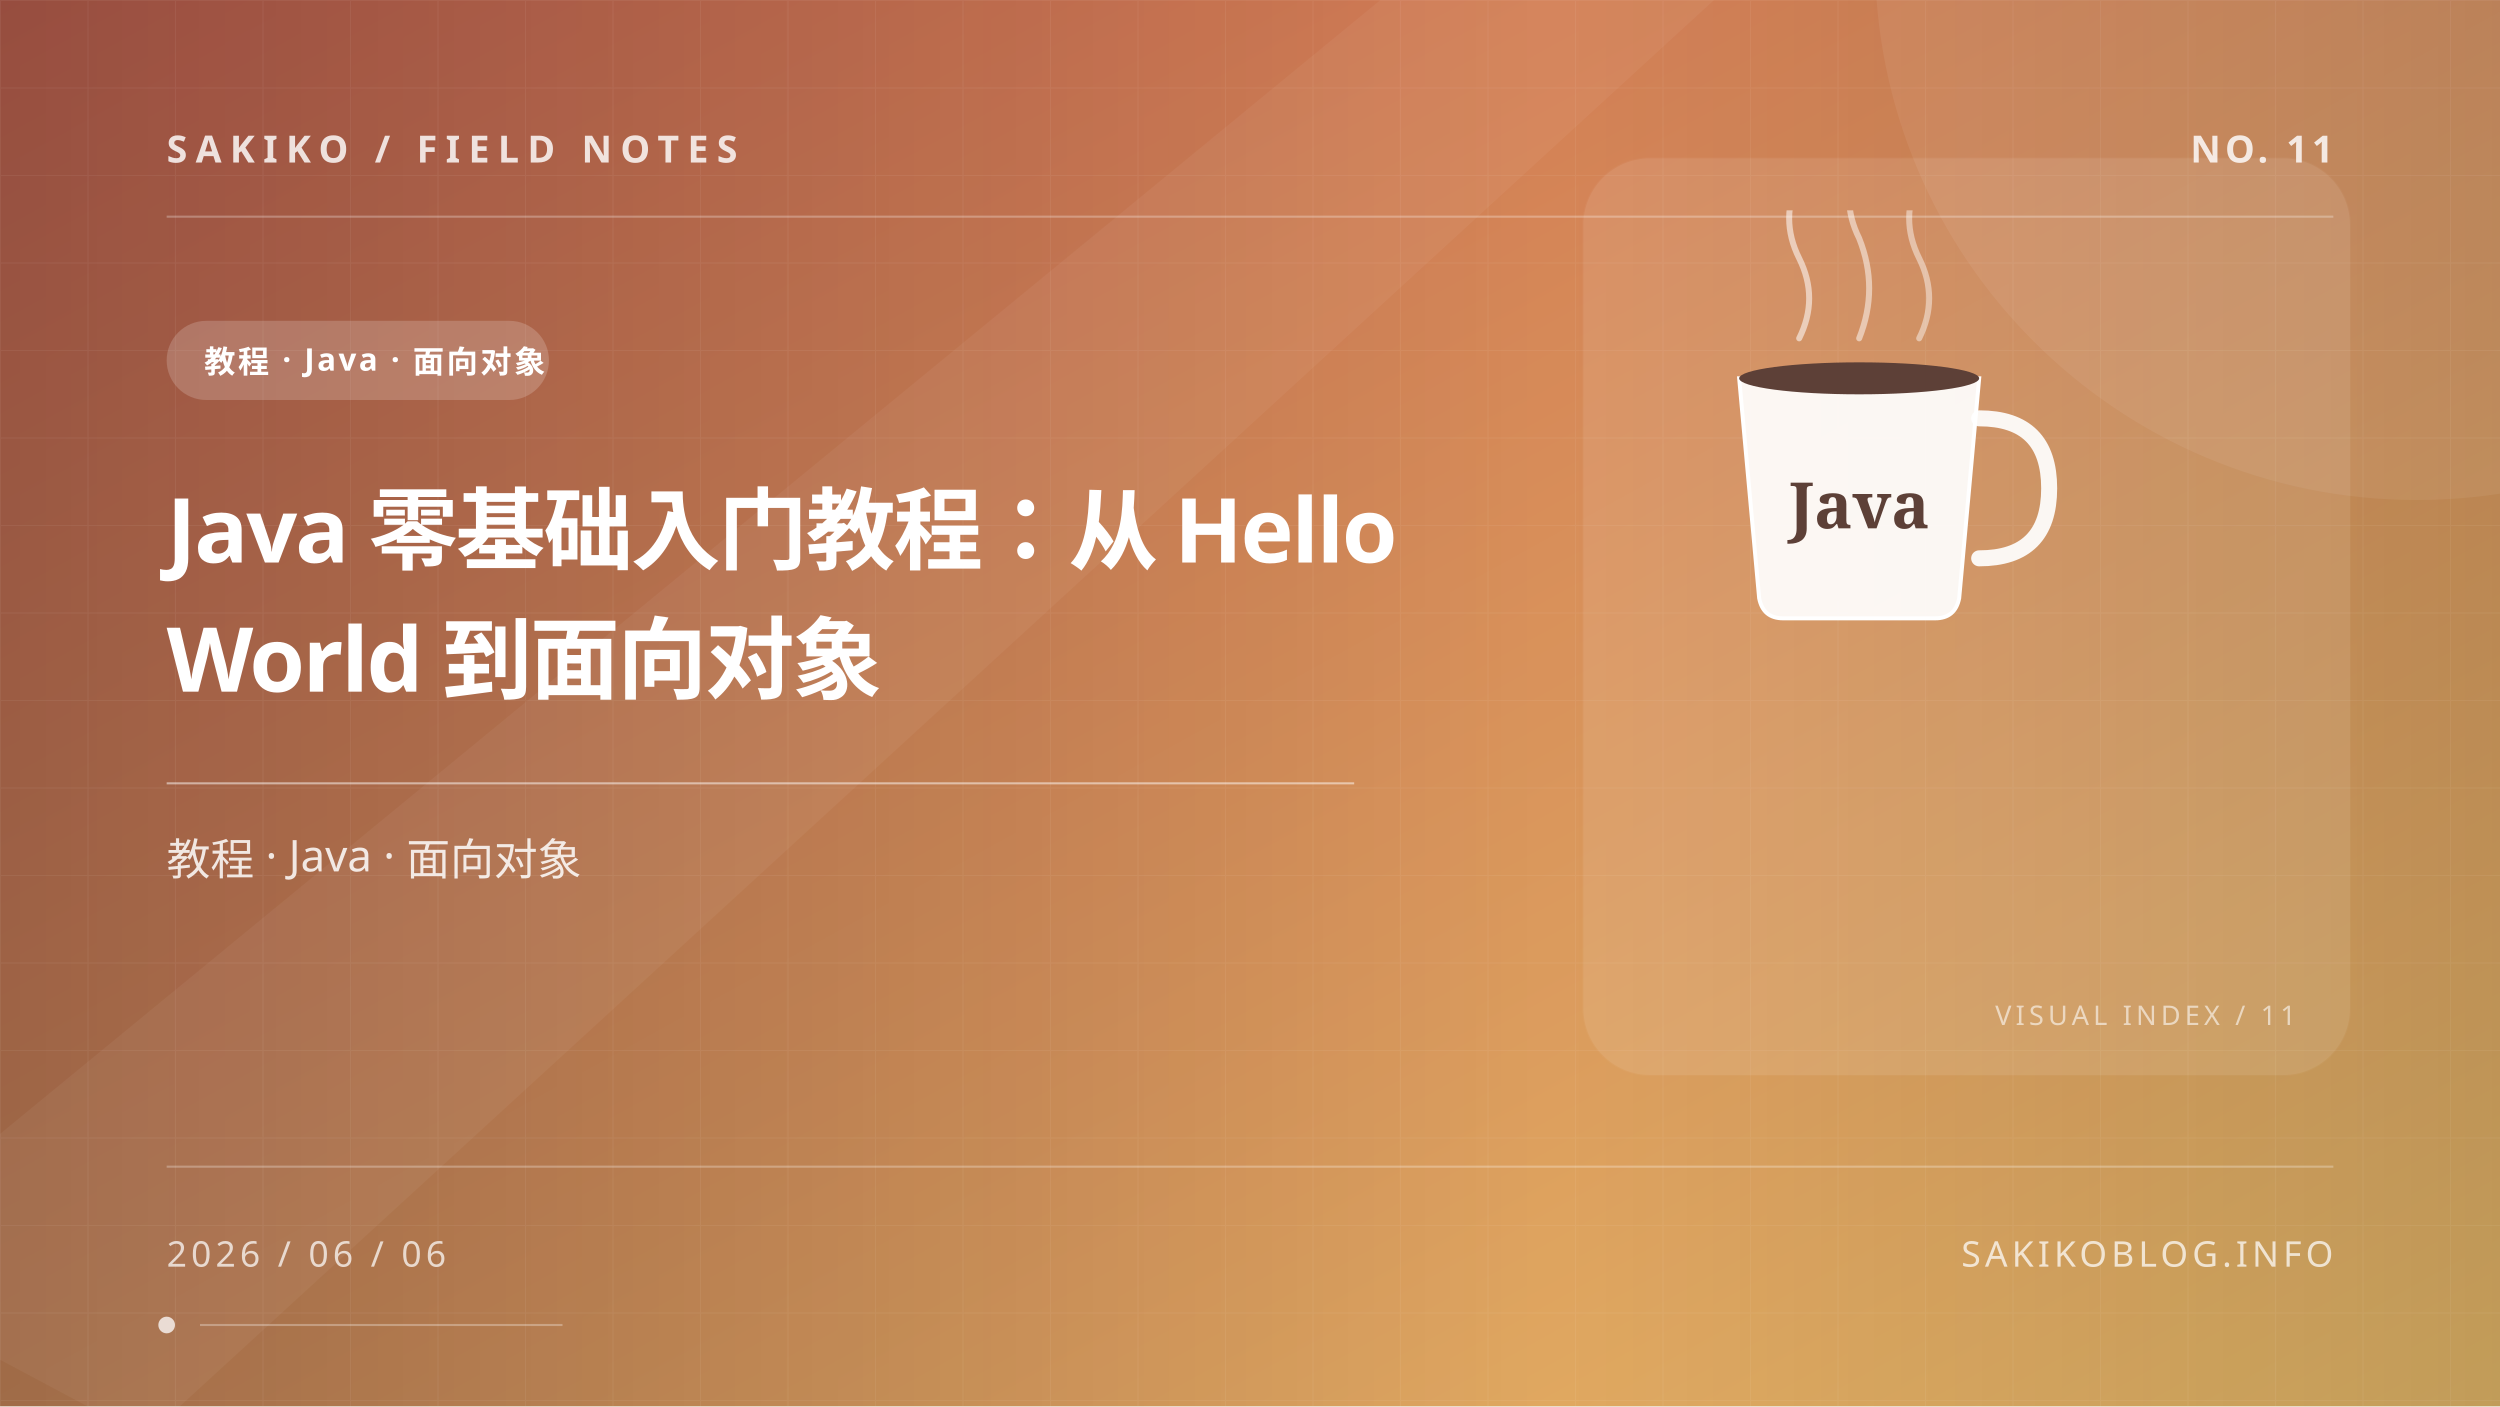
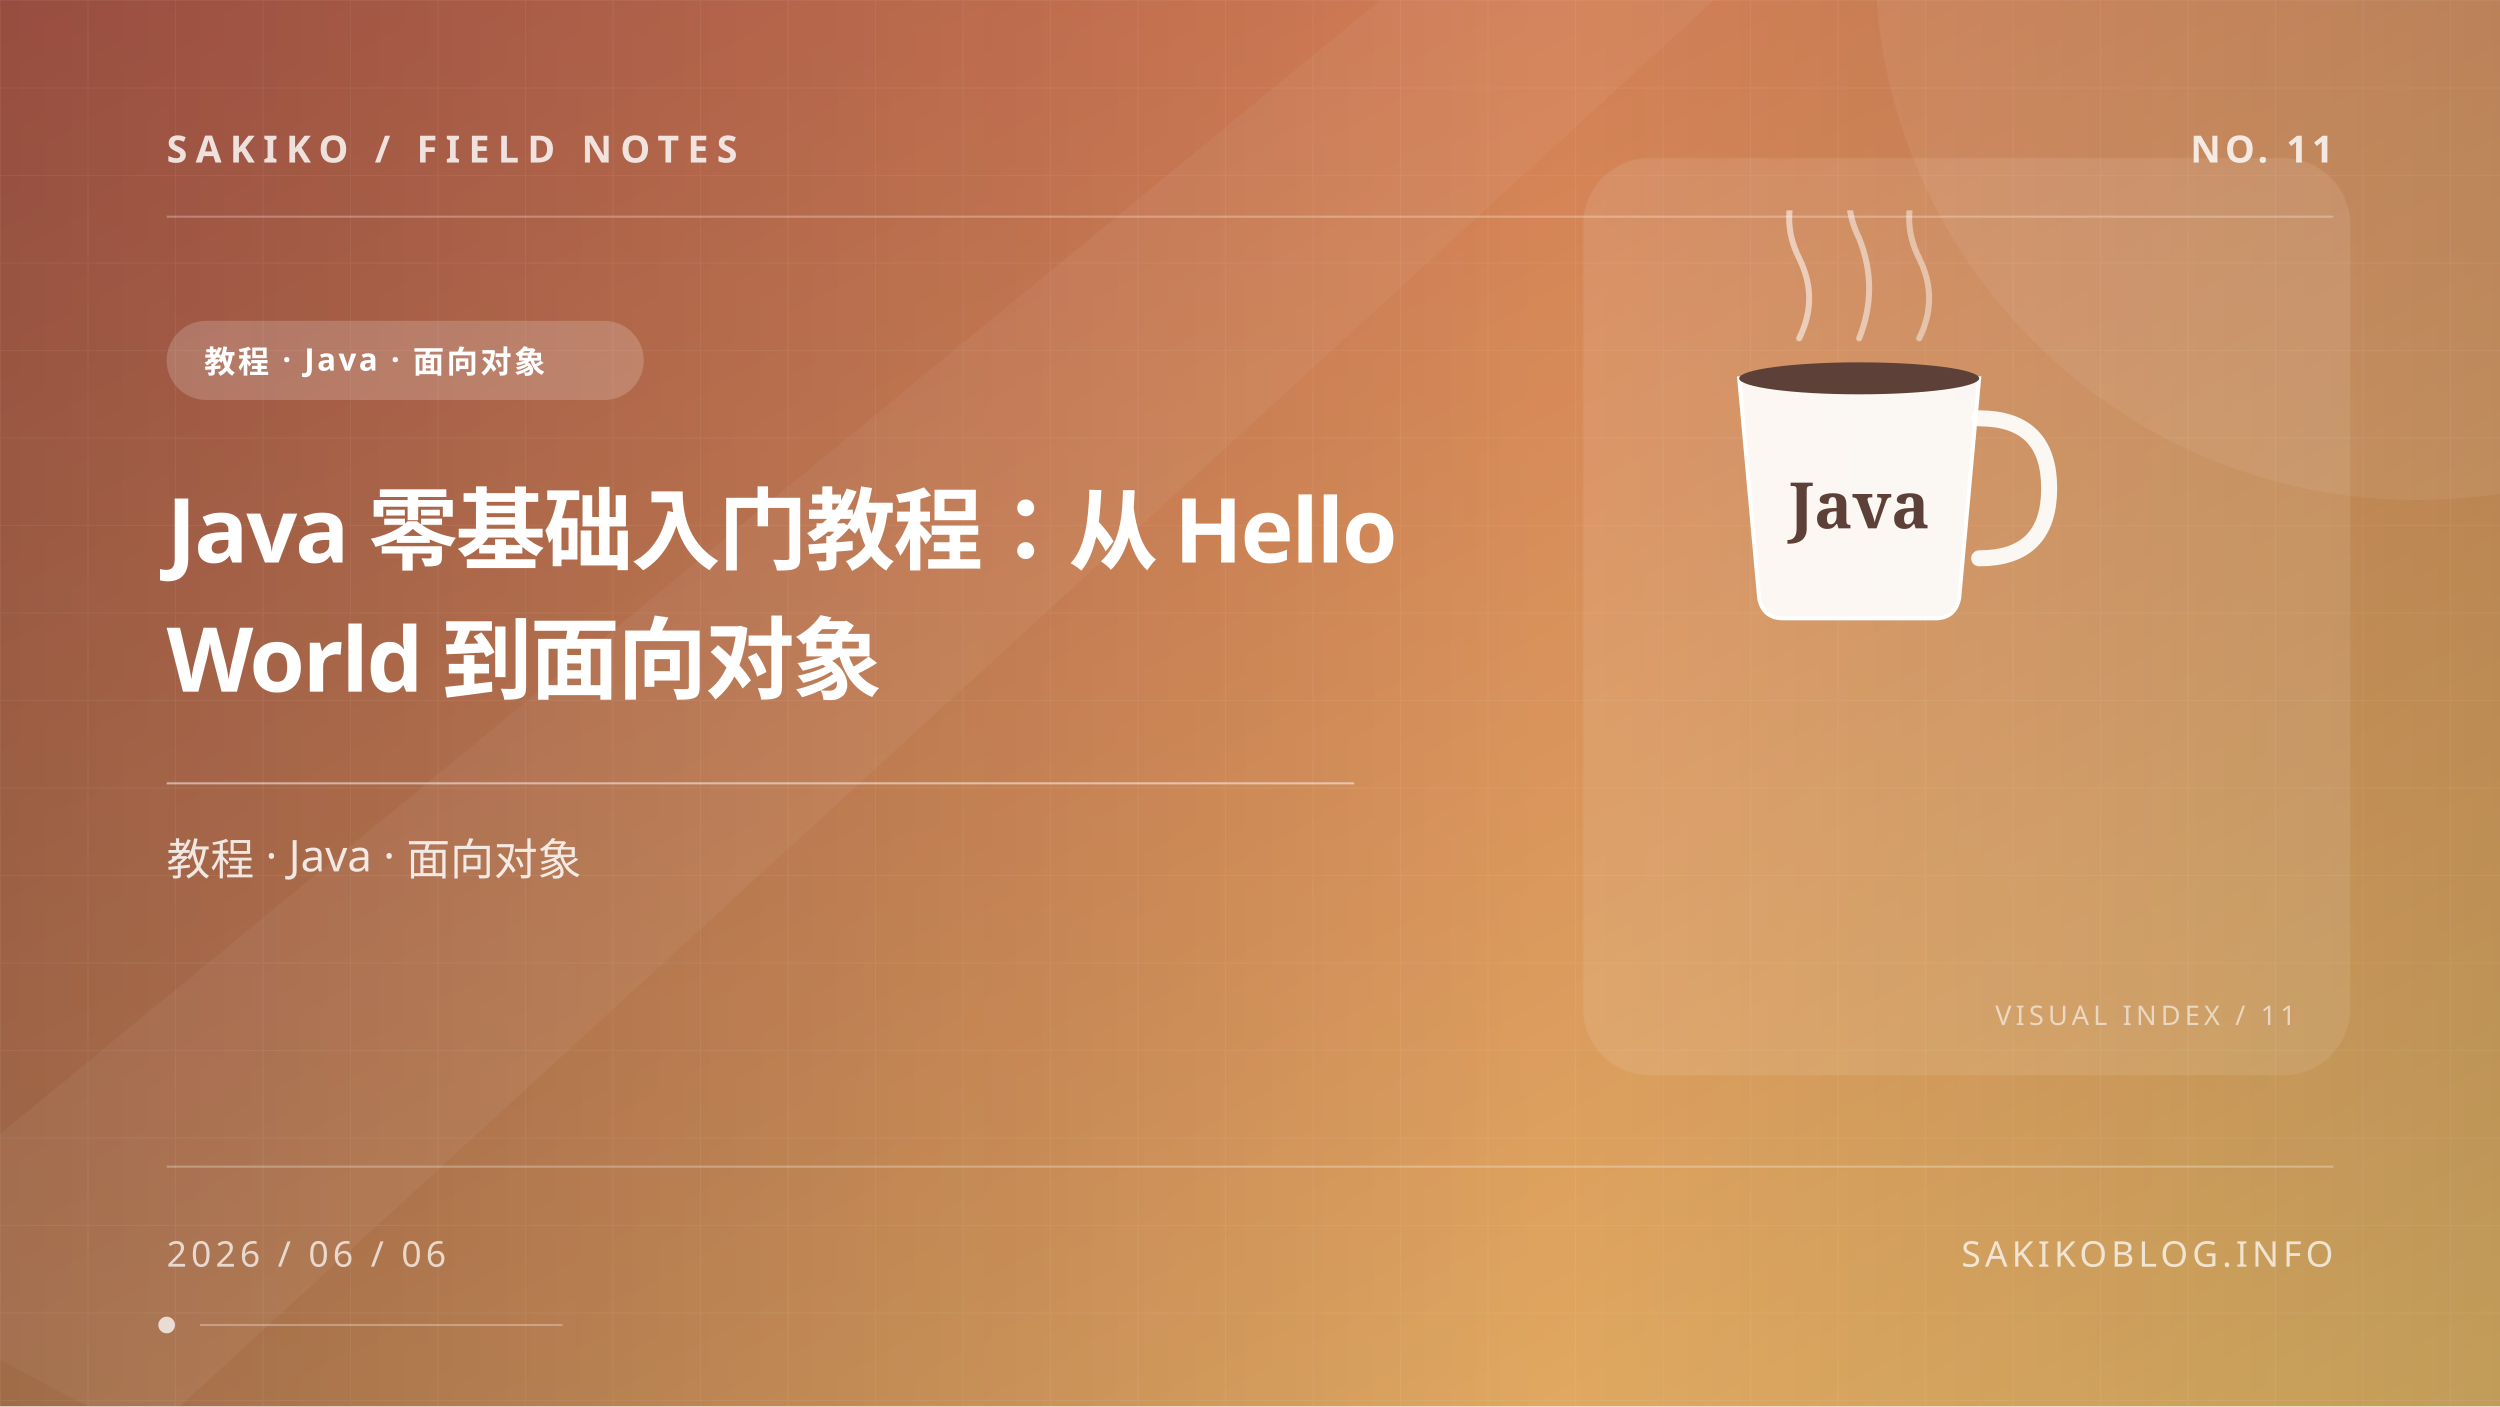
<svg xmlns="http://www.w3.org/2000/svg" viewBox="0 0 1200 675" width="1200" height="675" font-family="'Noto Sans SC','Microsoft YaHei','PingFang SC',sans-serif">
  <defs>
    <linearGradient id="bg" x1="0" y1="0" x2="1" y2="1">
      <stop offset="0" stop-color="#e17055" />
      <stop offset="1" stop-color="#fdcb6e" />
    </linearGradient>
    <linearGradient id="shade" x1="0" y1="0" x2="1" y2="0">
      <stop offset="0" stop-color="#050816" stop-opacity="0.34" />
      <stop offset="0.62" stop-color="#050816" stop-opacity="0.10" />
      <stop offset="1" stop-color="#050816" stop-opacity="0.24" />
    </linearGradient>
    <pattern id="grid" width="42" height="42" patternUnits="userSpaceOnUse">
      <path d="M 42 0 L 0 0 0 42" fill="none" stroke="#fff" stroke-opacity="0.055" stroke-width="1" />
    </pattern>
    <clipPath id="art-clip">
      <rect x="760" y="76" width="368" height="440" rx="32" />
    </clipPath>
  </defs>
  <rect width="1200" height="675" fill="url(#bg)" />
  <rect width="1200" height="675" fill="url(#shade)" />
  <rect width="1200" height="675" fill="url(#grid)" />
  <path d="M -80 610 L 760 -80 L 910 -80 L 70 690 Z" fill="#fff" opacity="0.045" />
  <circle cx="1160" cy="-20" r="260" fill="#fff" opacity="0.06" />
  <text x="80" y="78" font-size="18" font-weight="700" letter-spacing="4" fill="#fff" opacity="0.82">SAKIKO / FIELD NOTES</text>
  <text x="1120" y="78" font-size="18" font-weight="700" letter-spacing="2" text-anchor="end" fill="#fff" opacity="0.82">NO. 11</text>
  <line x1="80" y1="104" x2="1120" y2="104" stroke="#fff" stroke-opacity="0.28" />
  <g>
-     <rect x="80" y="154" width="183.5" height="38" rx="19" fill="#fff" opacity="0.18" />
+     <rect x="80" y="154" width="229" height="38" rx="19" fill="#fff" opacity="0.18" />
    <text x="98" y="179" font-size="15" font-weight="700" letter-spacing="1.2" fill="#fff">教程 · Java · 面向对象</text>
  </g>
  <text font-size="43" font-weight="750" fill="#fff" letter-spacing="-1">
    <tspan x="80" y="270">Java 零基础入门教程：从 Hello</tspan>
    <tspan x="80" y="332">World 到面向对象</tspan>
  </text>
  <line x1="80" y1="376" x2="650" y2="376" stroke="#fff" stroke-opacity="0.5" />
  <text x="80" y="420" font-size="21" fill="#fff" opacity="0.84">教程 · Java · 面向对象</text>
  <rect x="760" y="76" width="368" height="440" rx="32" fill="#fff" opacity="0.09" stroke="#fff" stroke-opacity="0.28" />
  <g clip-path="url(#art-clip)" transform="translate(-10 28) scale(0.96)">
    <g transform="translate(870 160)">
      <path d="M 40 -20 Q 50 -40 40 -60 Q 30 -80 40 -100" fill="none" stroke="rgba(255,255,255,0.55)" stroke-width="3" stroke-linecap="round" />
      <path d="M 70 -20 Q 80 -45 70 -70 Q 60 -90 70 -110" fill="none" stroke="rgba(255,255,255,0.5)" stroke-width="3" stroke-linecap="round" />
      <path d="M 100 -20 Q 110 -40 100 -60 Q 90 -80 100 -100" fill="none" stroke="rgba(255,255,255,0.45)" stroke-width="3" stroke-linecap="round" />
      <path d="M 10 0 L 130 0 L 120 110 Q 118 120 108 120 L 32 120 Q 22 120 20 110 Z" fill="rgba(255,255,255,0.92)" stroke="rgba(255,255,255,1)" stroke-width="2" />
      <ellipse cx="70" cy="0" rx="60" ry="8" fill="#5d4037" />
      <path d="M 130 20 Q 165 20 165 55 Q 165 90 130 90" fill="none" stroke="rgba(255,255,255,0.92)" stroke-width="8" stroke-linecap="round" />
      <text x="70" y="75" font-size="32" font-weight="700" fill="#5d4037" font-family="'Noto Serif SC',serif" text-anchor="middle">Java</text>
    </g>
  </g>
  <text x="1102" y="492" text-anchor="end" font-size="13" letter-spacing="2" fill="#fff" opacity="0.58">VISUAL INDEX / 11</text>
  <line x1="80" y1="560" x2="1120" y2="560" stroke="#fff" stroke-opacity="0.28" />
  <text x="80" y="608" font-size="17" letter-spacing="2" fill="#fff" opacity="0.72">2026 / 06 / 06</text>
  <text x="1120" y="608" text-anchor="end" font-size="17" letter-spacing="2" fill="#fff" opacity="0.72">SAKIKOBLOG.INFO</text>
  <circle cx="80" cy="636" r="4" fill="#fff" opacity="0.75" />
  <line x1="96" y1="636" x2="270" y2="636" stroke="#fff" stroke-opacity="0.3" />
</svg>
